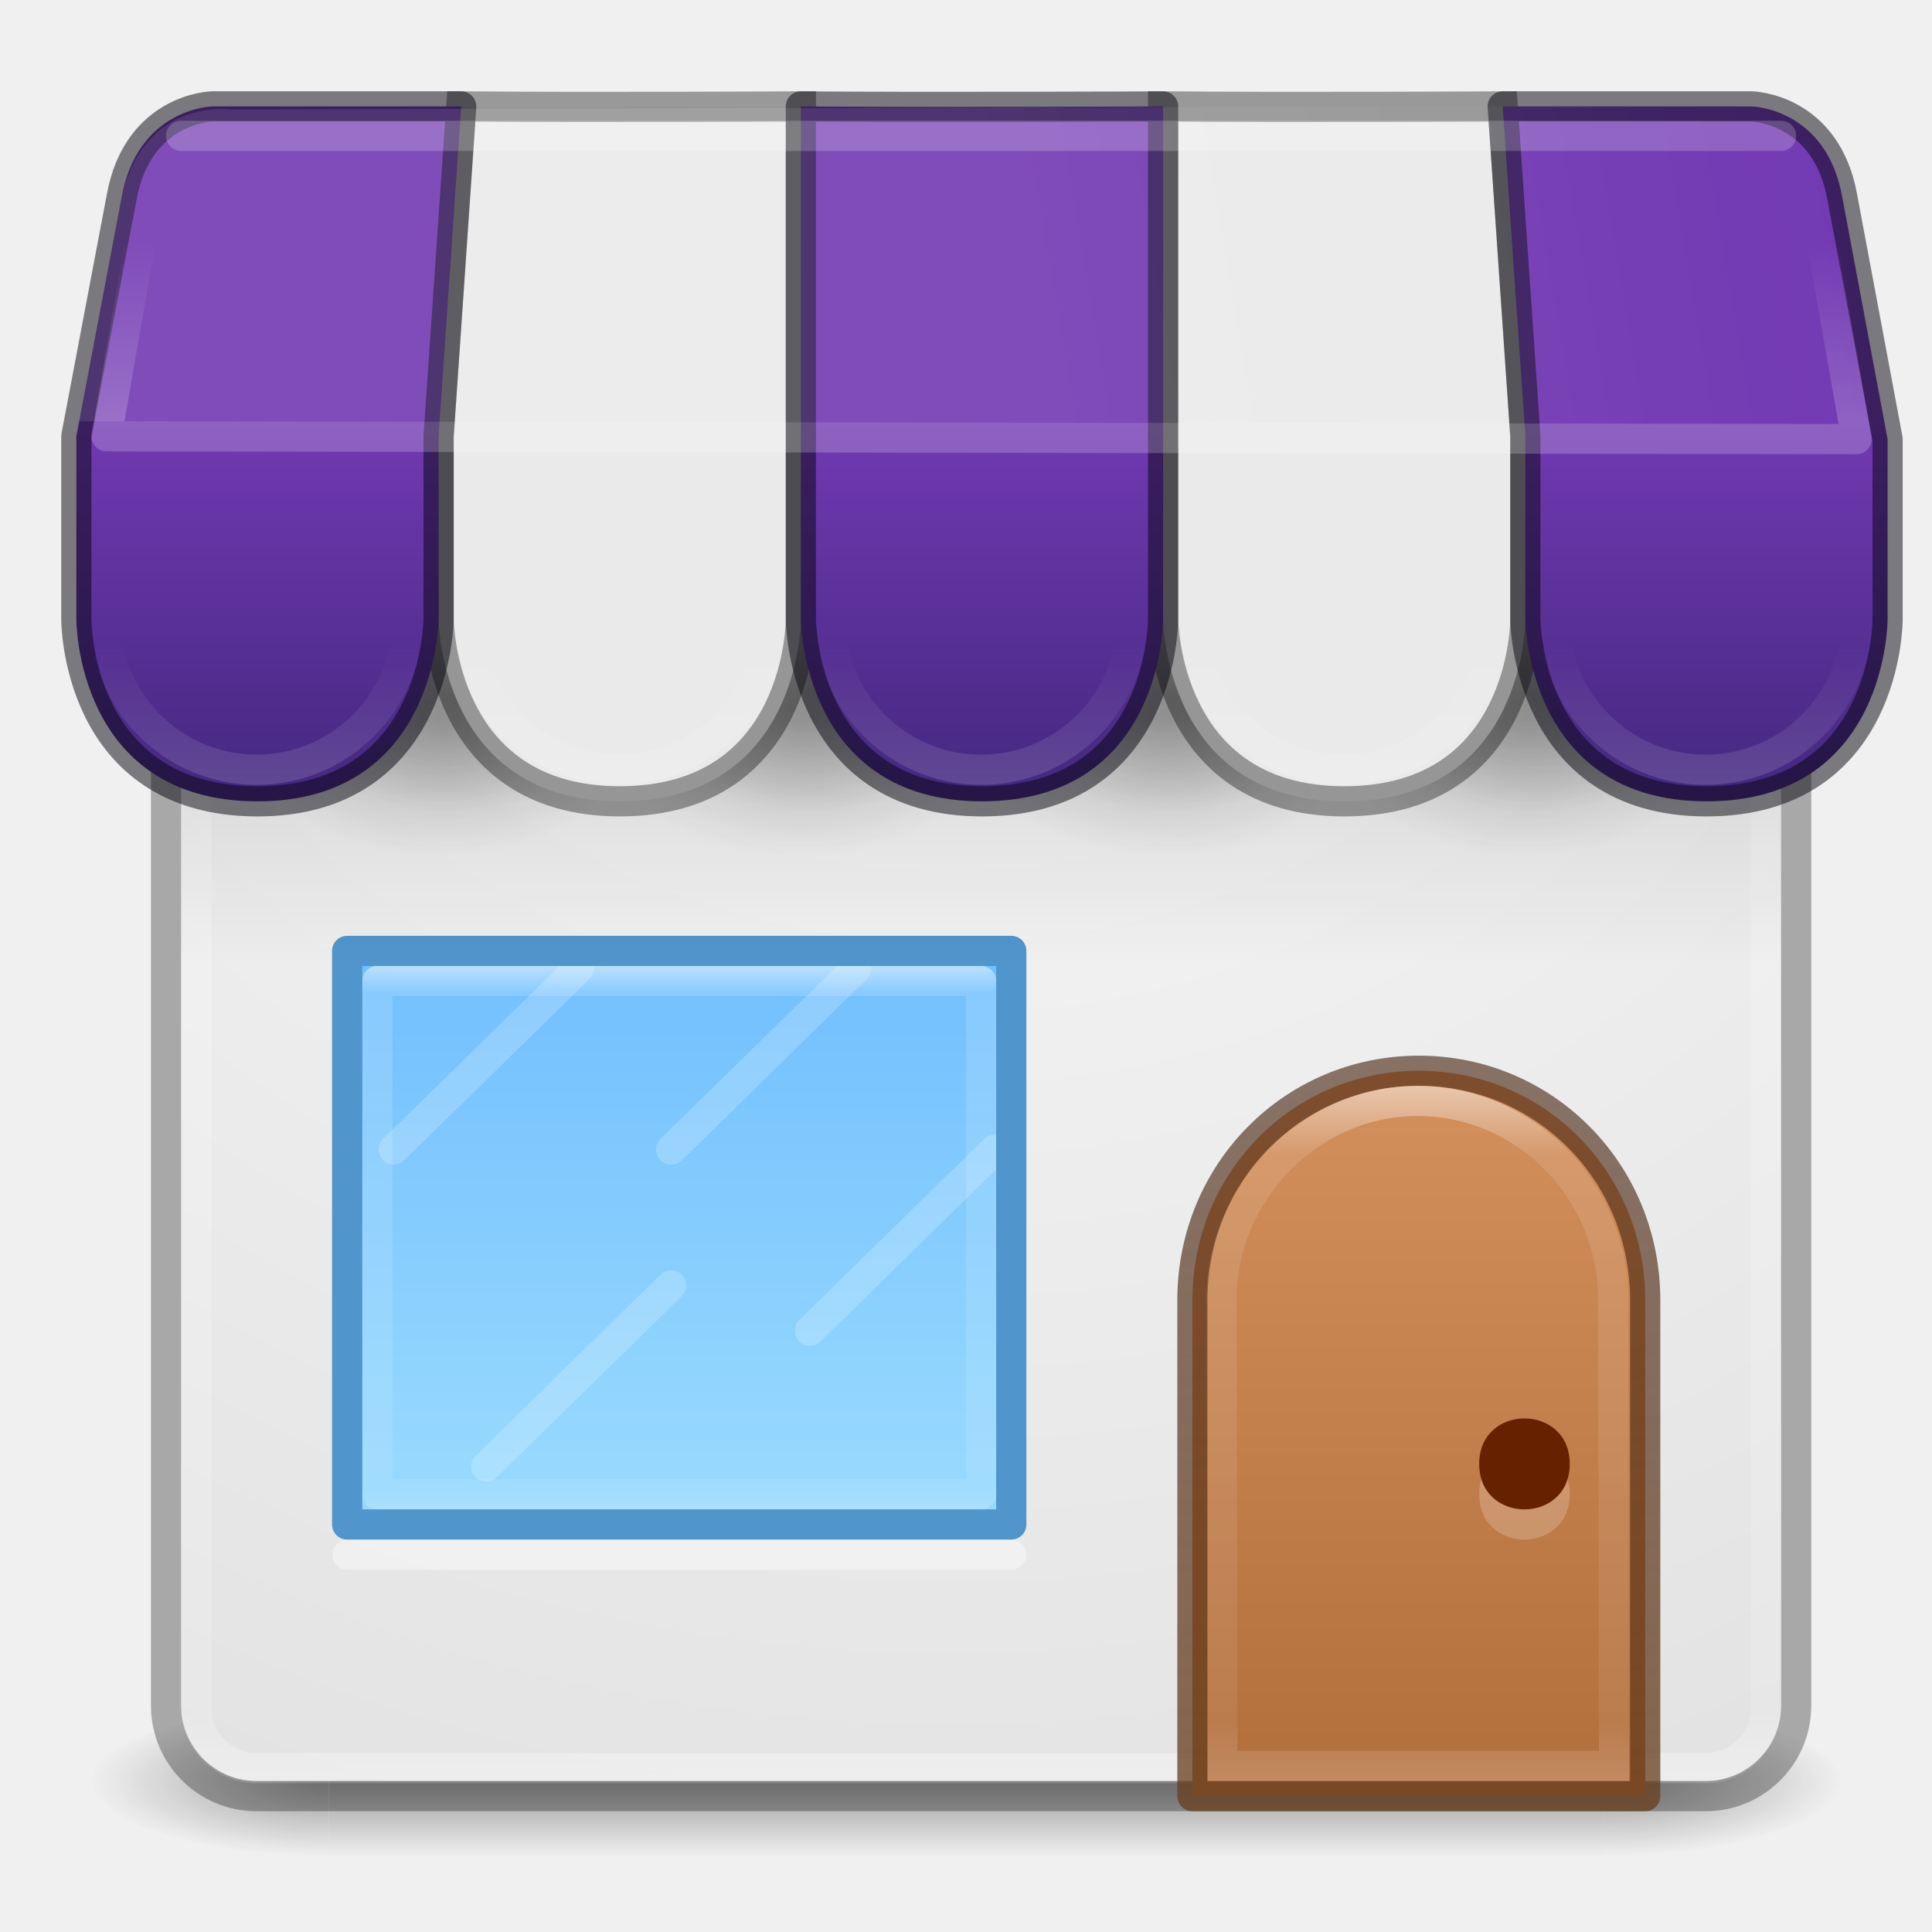
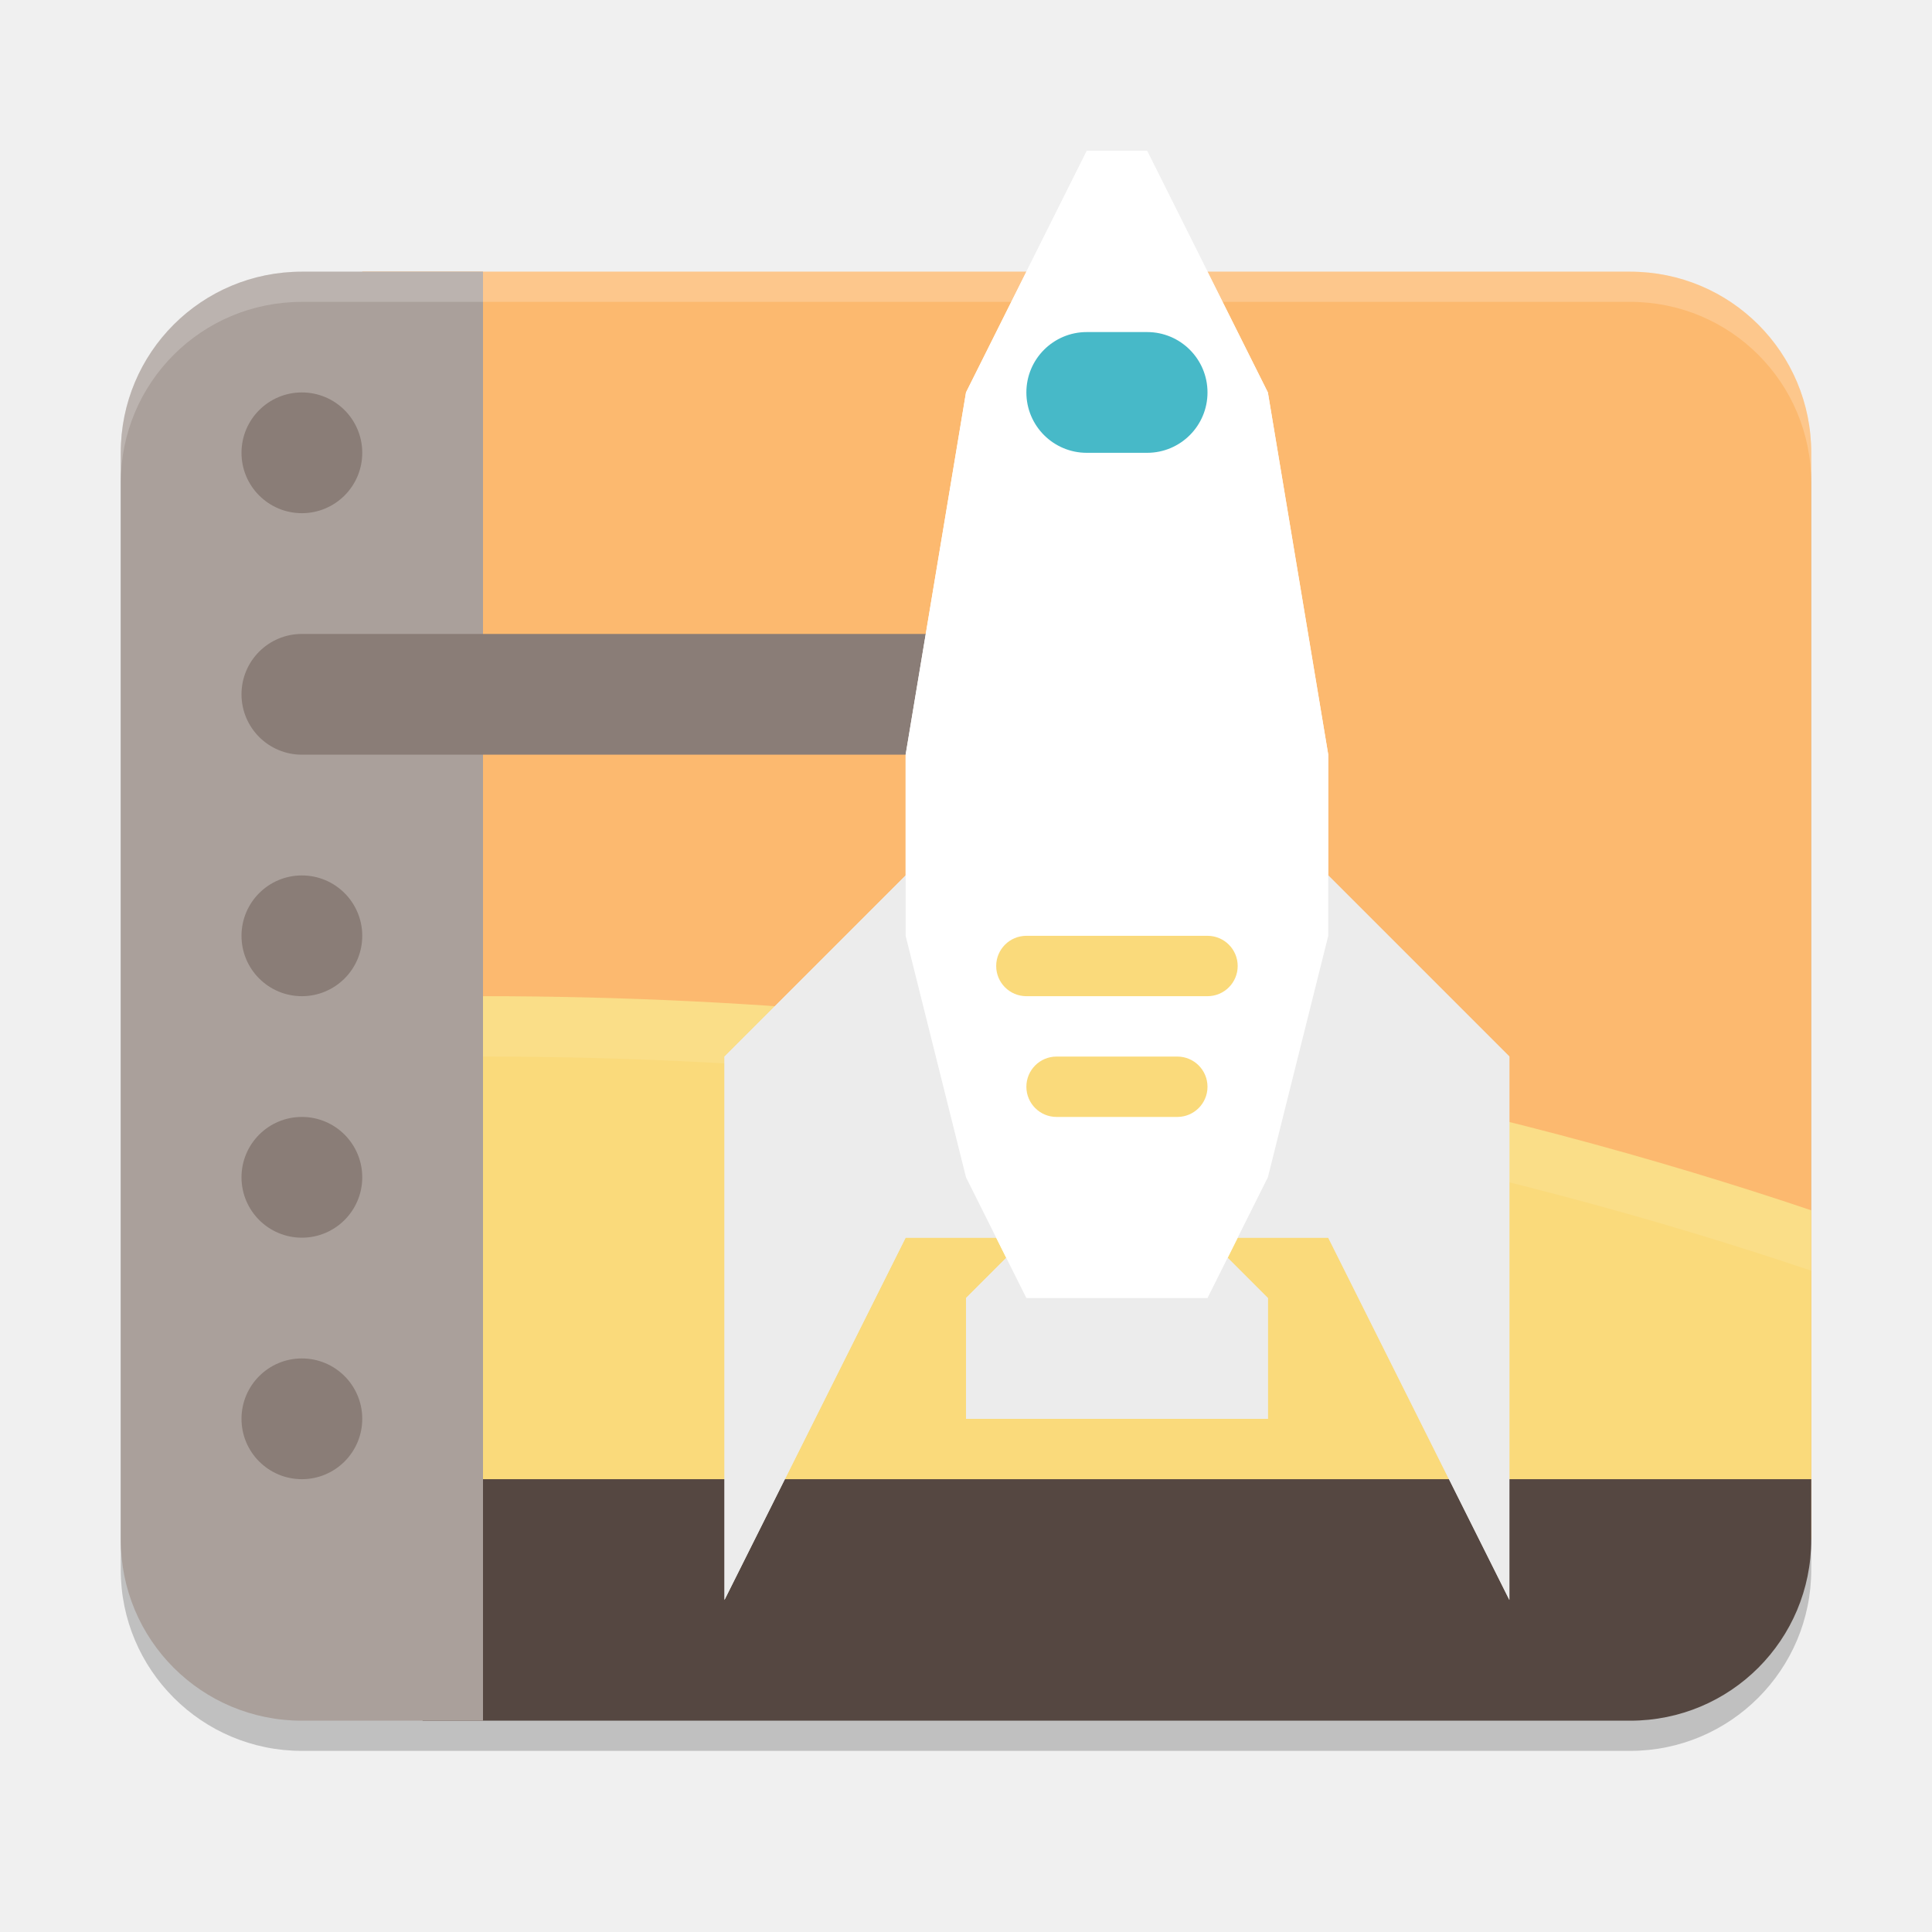
<svg xmlns="http://www.w3.org/2000/svg" xmlns:xlink="http://www.w3.org/1999/xlink" id="svg4389" height="64" width="64" version="1.1">
  <defs id="defs4391">
    <linearGradient id="linearGradient946">
      <stop style="stop-color:#452981;stop-opacity:1;" offset="0" id="stop940" />
      <stop id="stop942" offset="0.545" style="stop-color:#7239b3;stop-opacity:1" />
      <stop style="stop-color:#7239b3;stop-opacity:1" offset="1" id="stop944" />
    </linearGradient>
    <linearGradient id="linearGradient8775">
      <stop id="stop8777" offset="0" />
      <stop id="stop8779" stop-opacity="0" offset="1" />
    </linearGradient>
    <linearGradient id="linearGradient3688-166-749">
      <stop id="stop2883" stop-color="#181818" offset="0" />
      <stop id="stop2885" stop-color="#181818" stop-opacity="0" offset="1" />
    </linearGradient>
    <linearGradient id="linearGradient6572-9-1" y2="230.24" gradientUnits="userSpaceOnUse" x2="633.31" gradientTransform="matrix(6.0005,0,0,6.0034,-3752.2,-1323.2)" y1="226.4" x1="633.31">
      <stop id="stop6094" stop-color="#fff" offset="0" />
      <stop id="stop6096" stop-color="#fff" stop-opacity=".235" offset=".1" />
      <stop id="stop6098" stop-color="#fff" stop-opacity=".157" offset=".918" />
      <stop id="stop6100" stop-color="#fff" stop-opacity=".392" offset="1" />
    </linearGradient>
    <linearGradient id="linearGradient5610-3-8" y2="10" gradientUnits="userSpaceOnUse" x2="8" gradientTransform="matrix(5,0,0,5.1216,6.9999,-14.763)" y1="15" x1="8">
      <stop id="stop5606-8-2" stop-color="#ae6a37" offset="0" />
      <stop id="stop5608-5-0" stop-color="#d28e5b" offset="1" />
    </linearGradient>
    <linearGradient id="linearGradient5618-5-7" y2="15" gradientUnits="userSpaceOnUse" x2="9" gradientTransform="matrix(5,0,0,5.1216,6.9999,-14.763)" y1="10" x1="9">
      <stop id="stop5614-2-5" stop-color="#492714" stop-opacity=".625" offset="0" />
      <stop id="stop5616-0-2" stop-color="#6a3f1f" stop-opacity=".77" offset="1" />
    </linearGradient>
    <linearGradient id="linearGradient8537" y2="34" gradientUnits="userSpaceOnUse" x2="23" gradientTransform="matrix(0,1.5455,-1.6154,0,76.923,14.727)" y1="34" x1="11">
      <stop id="stop3926-9-4-9-6" stop-color="#fff" offset="0" />
      <stop id="stop3928-9-8-6-5" stop-color="#fff" stop-opacity=".235" offset=".063" />
      <stop id="stop3930-3-5-1-7" stop-color="#fff" stop-opacity=".157" offset=".951" />
      <stop id="stop3932-8-0-4-8" stop-color="#fff" stop-opacity=".392" offset="1" />
    </linearGradient>
    <radialGradient id="radialGradient8781" xlink:href="#linearGradient8775" gradientUnits="userSpaceOnUse" cy="20" cx="12.5" gradientTransform="matrix(1,0,0,0.66667,0,6.6667)" r="4.5" />
    <radialGradient id="radialGradient8785" xlink:href="#linearGradient8775" gradientUnits="userSpaceOnUse" cy="20" cx="12.5" gradientTransform="matrix(0.83333,0,0,0.55556,2.3333,8.3889)" r="4.5" />
    <radialGradient id="radialGradient8797" xlink:href="#linearGradient8775" gradientUnits="userSpaceOnUse" cy="20" cx="12.5" gradientTransform="matrix(1,0,0,0.66667,8,6.6667)" r="4.5" />
    <radialGradient id="radialGradient8799" xlink:href="#linearGradient8775" gradientUnits="userSpaceOnUse" cy="20" cx="12.5" gradientTransform="matrix(0.83333,0,0,0.55556,10.333,8.3889)" r="4.5" />
    <radialGradient id="radialGradient8807" xlink:href="#linearGradient8775" gradientUnits="userSpaceOnUse" cy="20" cx="12.5" gradientTransform="matrix(1,0,0,0.66667,16,6.6667)" r="4.5" />
    <radialGradient id="radialGradient8809" xlink:href="#linearGradient8775" gradientUnits="userSpaceOnUse" cy="20" cx="12.5" gradientTransform="matrix(0.83333,0,0,0.55556,18.333,8.3889)" r="4.5" />
    <radialGradient id="radialGradient8817" xlink:href="#linearGradient8775" gradientUnits="userSpaceOnUse" cy="20" cx="12.5" gradientTransform="matrix(1,0,0,0.66667,24,6.6667)" r="4.5" />
    <radialGradient id="radialGradient8819" xlink:href="#linearGradient8775" gradientUnits="userSpaceOnUse" cy="20" cx="12.5" gradientTransform="matrix(0.83333,0,0,0.55556,26.333,8.3889)" r="4.5" />
    <linearGradient id="linearGradient8827" y2="38" gradientUnits="userSpaceOnUse" x2="20" gradientTransform="matrix(1.5333,0,0,1.4615,-4.0667,-7.2308)" y1="27" x1="20">
      <stop style="stop-color:#64baff;stop-opacity:1" id="stop8823" stop-color="#6db0de" offset="0" />
      <stop style="stop-color:#8cd5ff;stop-opacity:1" id="stop8825" stop-color="#a4cae4" offset="1" />
    </linearGradient>
    <linearGradient id="linearGradient3647" y2="43" gradientUnits="userSpaceOnUse" x2="24" gradientTransform="matrix(1.4054,0,0,1.3243,-1.2297,2.2875)" y1="5" x1="24">
      <stop id="stop3926-3" stop-color="#fff" offset="0" />
      <stop id="stop3928-91" stop-color="#fff" stop-opacity=".235" offset=".063" />
      <stop id="stop3930-6" stop-color="#fff" stop-opacity=".157" offset=".951" />
      <stop id="stop3932-6" stop-color="#fff" stop-opacity=".392" offset="1" />
    </linearGradient>
    <radialGradient id="radialGradient3651" gradientUnits="userSpaceOnUse" cy="4.342" cx="32" gradientTransform="matrix(1.0239e-8,2.1392,-2.3523,0,41.714,-59.598)" r="27.5">
      <stop id="stop4634-68-8-0-2-9-1" stop-color="#fafafa" offset="0" />
      <stop id="stop4636-8-21-7-1-4-9" stop-color="#e1e1e1" offset="1" />
    </radialGradient>
    <radialGradient id="radialGradient3337-2-2-5" xlink:href="#linearGradient3688-166-749" gradientUnits="userSpaceOnUse" cy="43.5" cx="4.993" gradientTransform="matrix(2.0038,0,0,1.4,26.721,-17.4)" r="2.5" />
    <radialGradient id="radialGradient3339-1-4-1" xlink:href="#linearGradient3688-166-749" gradientUnits="userSpaceOnUse" cy="43.5" cx="4.993" gradientTransform="matrix(2.0038,0,0,1.4,-20.012,-104.4)" r="2.5" />
    <linearGradient id="linearGradient13984-1" y2="39.999" gradientUnits="userSpaceOnUse" x2="25.058" gradientTransform="matrix(0.95477,0,0,1,0.45229,0)" y1="47.028" x1="25.058">
      <stop id="stop2895" stop-color="#181818" stop-opacity="0" offset="0" />
      <stop id="stop2897" stop-color="#181818" offset=".5" />
      <stop id="stop2899" stop-color="#181818" stop-opacity="0" offset="1" />
    </linearGradient>
    <linearGradient id="linearGradient38386" y2="33" gradientUnits="userSpaceOnUse" x2="32" gradientTransform="matrix(0.96364,0,0,1,1.1818,-1)" y1="18" x1="32">
      <stop id="stop38382" offset="0" />
      <stop id="stop38384" stop-opacity="0" offset="1" />
    </linearGradient>
    <linearGradient id="linearGradient38426" y2="18" gradientUnits="userSpaceOnUse" x2="9" gradientTransform="matrix(1.1113 0 0 1.1062 -.96614 -1.5896)" y1="21" x1="9">
      <stop id="stop8426" stop-color="#fff" offset="0" />
      <stop id="stop8428" stop-color="#fff" stop-opacity="0" offset="1" />
    </linearGradient>
    <linearGradient id="linearGradient38458" y2="8" gradientUnits="userSpaceOnUse" x2="33" y1="14" x1="33">
      <stop id="stop38454" stop-color="#fff" offset="0" />
      <stop id="stop38456" stop-color="#fff" stop-opacity="0" offset="1" />
    </linearGradient>
    <linearGradient id="linearGradient38466" y2="8.773" gradientUnits="userSpaceOnUse" x2="62.436" y1="13.635" x1="33.807">
      <stop id="stop38462" stop-color="#fff" offset="0" />
      <stop id="stop38464" stop-color="#fff" stop-opacity="0" offset="1" />
    </linearGradient>
    <linearGradient xlink:href="#linearGradient38426" id="linearGradient3440" gradientUnits="userSpaceOnUse" gradientTransform="matrix(1.1113,0,0,1.1062,-0.96614,-1.5896)" x1="9" y1="21" x2="9" y2="18" />
    <linearGradient gradientUnits="userSpaceOnUse" y2="4" x2="8.947" y1="26" x1="8.947" id="linearGradient936" xlink:href="#linearGradient946" />
+     <clipPath clipPathUnits="userSpaceOnUse" id="clipPath1267">
+       <path id="path1269" d="m -276,-164 c 19.944,0 36,16.056 36,36 v 20 290 20 c 0,19.944 -16.056,36 -36,36 h -376 c -19.944,0 -36,-16.056 -36,-36 v -20 -290 -20 c 0,-19.944 16.056,-36 36,-36 z" style="fill:#4a148c;fill-opacity:1;stroke:none" />
+     </clipPath>
  </defs>
-   <g style="opacity:0.4" transform="matrix(1.579,0,0,0.71429,-4.8948,27.929)" id="g3712-8-2-4-4">
-     <rect style="fill:url(#radialGradient3337-2-2-5)" x="36.733" y="40" width="5" height="7" id="rect2801-5-5-7-9" />
-     <rect style="fill:url(#radialGradient3339-1-4-1)" x="-10" y="-47" width="5" height="7" transform="scale(-1,-1)" id="rect3696-3-0-3-7" />
-     <rect style="fill:url(#linearGradient13984-1)" x="10" y="40" width="26.734" height="7" id="rect3700-5-6-8-4" />
+   <g id="g1339" transform="matrix(2,0,0,2,-32,-31)">
+     <rect ry="3" rx="3" y="-46" x="-44.5" height="28" width="24" id="rect4390" style="display:inline;opacity:0.2;fill:#000000;fill-opacity:1;stroke:none;enable-background:new" transform="matrix(0,-1,-1,0,0,0)" />
+     <path style="display:inline;fill:#fcb96f;fill-opacity:1;stroke:none;enable-background:new" d="M 22,20 V 41 H 46 V 23 c 0,-1.662 -1.338,-3 -3,-3 z" id="rect4255" />
+     <path style="display:inline;fill:#fada7b;fill-opacity:1;stroke:none;enable-background:new" d="m 24,32 c 9.428,0 17.089,1.889 22,3.547 V 40 H 24 Z" id="path4711" />
+     <path style="display:inline;opacity:0.1;fill:#ffffff;fill-opacity:1;stroke:none;enable-background:new" d="m 24,32 c 9.428,0 17.089,1.889 22,3.547 v 1 C 41.089,34.889 33.428,33 24,33 Z" id="path4718" />
+     <path style="display:inline;fill:#554741;fill-opacity:1;stroke:none;enable-background:new" d="m 23,40 v 1 3 h 20 c 1.662,0 3,-1.338 3,-3 v -1 z" id="path1020" />
+     <path style="display:inline;fill:#aaa09b;fill-opacity:1;stroke:none;enable-background:new" d="m 21,20 c -1.662,0 -3,1.338 -3,3 v 12 6 c 0,1.662 1.338,3 3,3 h 3 V 41 35 20 Z" id="path1025" />
+     <path style="display:inline;opacity:0.2;fill:#ffffff;fill-opacity:1;stroke:none;enable-background:new" d="m 21,20 c -1.662,0 -3,1.338 -3,3 v 0.5 c 0,-1.662 1.338,-3 3,-3 h 22 c 1.662,0 3,1.338 3,3 V 23 c 0,-1.662 -1.338,-3 -3,-3 z" id="rect4430" />
+     <rect style="display:inline;fill:#8a7d77;fill-opacity:1;stroke:none;stroke-width:1.303;stroke-linecap:round;stroke-linejoin:miter;stroke-miterlimit:10;stroke-dasharray:none;stroke-dashoffset:0;stroke-opacity:1;enable-background:new" id="rect1053" width="14" height="2" x="-34" y="26" transform="scale(-1,1)" ry="1" />
+     <rect y="30" x="20" height="2" width="2" id="rect1055" style="display:inline;fill:#8a7d77;fill-opacity:1;stroke:none;stroke-width:0.492;stroke-linecap:round;stroke-linejoin:miter;stroke-miterlimit:10;stroke-dasharray:none;stroke-dashoffset:0;stroke-opacity:1;enable-background:new" ry="1" />
+     <rect style="display:inline;fill:#8a7d77;fill-opacity:1;stroke:none;stroke-width:0.492;stroke-linecap:round;stroke-linejoin:miter;stroke-miterlimit:10;stroke-dasharray:none;stroke-dashoffset:0;stroke-opacity:1;enable-background:new" id="rect1057" width="2" height="2" x="20" y="34" ry="1" />
+     <rect y="38" x="20" height="2" width="2" id="rect1059" style="display:inline;fill:#8a7d77;fill-opacity:1;stroke:none;stroke-width:0.492;stroke-linecap:round;stroke-linejoin:miter;stroke-miterlimit:10;stroke-dasharray:none;stroke-dashoffset:0;stroke-opacity:1;enable-background:new" ry="1" />
+     <rect style="display:inline;fill:#8a7d77;fill-opacity:1;stroke:none;stroke-width:0.492;stroke-linecap:round;stroke-linejoin:miter;stroke-miterlimit:10;stroke-dasharray:none;stroke-dashoffset:0;stroke-opacity:1;enable-background:new" id="rect1061" width="2" height="2" x="20" y="22" ry="1" />
+     <g id="g1101" style="display:inline;enable-background:new" transform="translate(-80,-236)">
+       <path id="path1072" d="m 108,278 v -9 l 3,-3 h 7 l 3,3 v 9 l -3,-6 h -7 z" style="fill:#ececec;fill-opacity:1;fill-rule:evenodd;stroke:none;stroke-width:1px;stroke-linecap:butt;stroke-linejoin:miter;stroke-opacity:1" />
+       <path id="path1078" d="m 113,272 -1,1 v 2 h 5 v -2 l -1,-1 z" style="fill:#ececec;fill-opacity:1;fill-rule:evenodd;stroke:none;stroke-width:1px;stroke-linecap:butt;stroke-linejoin:miter;stroke-opacity:1" />
+       <path id="path1074" d="m 113,273 -1,-2 -1,-4 v -3 l 1,-6 2,-4 h 1 l 2,4 1,6 v 3 l -1,4 -1,2 z" style="fill:#ffffff;fill-opacity:1;fill-rule:evenodd;stroke:none;stroke-width:1px;stroke-linecap:butt;stroke-linejoin:miter;stroke-opacity:1" />
+       <rect ry="0.5" y="269" x="113" height="1" width="3" id="rect1063" style="opacity:1;fill:#fada7b;fill-opacity:1;stroke:none;stroke-width:16;stroke-linecap:butt;stroke-linejoin:miter;stroke-miterlimit:4;stroke-dasharray:32, 32;stroke-dashoffset:48;stroke-opacity:1" />
+       <rect style="opacity:1;fill:#fada7b;fill-opacity:1;stroke:none;stroke-width:16;stroke-linecap:butt;stroke-linejoin:miter;stroke-miterlimit:4;stroke-dasharray:32, 32;stroke-dashoffset:48;stroke-opacity:1" id="rect1065" width="4" height="1" x="112.5" y="267" ry="0.5" />
+       <rect ry="1" y="257" x="113" height="2" width="3" id="rect1076" style="opacity:1;fill:#47b9c8;fill-opacity:1;stroke:none;stroke-width:16;stroke-linecap:butt;stroke-linejoin:miter;stroke-miterlimit:4;stroke-dasharray:32, 32;stroke-dashoffset:48;stroke-opacity:1" />
+     </g>
+     <g id="g1686" style="display:inline;enable-background:new" transform="translate(-80,-236)">
+       <path style="fill:#ececec;fill-opacity:1;fill-rule:evenodd;stroke:none;stroke-width:1px;stroke-linecap:butt;stroke-linejoin:miter;stroke-opacity:1" d="m 108,278 v -9 l 3,-3 h 7 l 3,3 v 9 l -3,-6 h -7 z" id="path1674" />
+       <path style="fill:#ececec;fill-opacity:1;fill-rule:evenodd;stroke:none;stroke-width:1px;stroke-linecap:butt;stroke-linejoin:miter;stroke-opacity:1" d="m 113,272 -1,1 v 2 h 5 v -2 l -1,-1 z" id="path1676" />
+       <path style="fill:#ffffff;fill-opacity:1;fill-rule:evenodd;stroke:none;stroke-width:1px;stroke-linecap:butt;stroke-linejoin:miter;stroke-opacity:1" d="m 113,273 -1,-2 -1,-4 v -3 l 1,-6 2,-4 h 1 l 2,4 1,6 v 3 l -1,4 -1,2 z" id="path1678" />
+       <rect style="opacity:1;fill:#fada7b;fill-opacity:1;stroke:none;stroke-width:16;stroke-linecap:butt;stroke-linejoin:miter;stroke-miterlimit:4;stroke-dasharray:32, 32;stroke-dashoffset:48;stroke-opacity:1" id="rect1680" width="3" height="1" x="113" y="269" ry="0.5" />
+       <rect ry="0.5" y="267" x="112.5" height="1" width="4" id="rect1682" style="opacity:1;fill:#fada7b;fill-opacity:1;stroke:none;stroke-width:16;stroke-linecap:butt;stroke-linejoin:miter;stroke-miterlimit:4;stroke-dasharray:32, 32;stroke-dashoffset:48;stroke-opacity:1" />
+       <rect style="opacity:1;fill:#47b9c8;fill-opacity:1;stroke:none;stroke-width:16;stroke-linecap:butt;stroke-linejoin:miter;stroke-miterlimit:4;stroke-dasharray:32, 32;stroke-dashoffset:48;stroke-opacity:1" id="rect1684" width="3" height="2" x="113" y="257" ry="1" />
+     </g>
  </g>
-   <path d="m 8.51,9 c -1.385,0 -2.5,1.115 -2.5,2.5 l 0,45 c 0,1.385 1.115,2.5 2.5,2.5 l 47.98,0 c 1.385,0 2.5,-1.115 2.5,-2.5 l 0,-45 c 0,-1.385 -1.115,-2.5 -2.5,-2.5 z m 2.99,22.5 22,0 0,19 -22,-10e-7 z" style="color:#000000;fill:url(#radialGradient3651)" id="rect5505-21-3-8-5-2" />
-   <rect style="fill:none;stroke:url(#linearGradient3647);stroke-linecap:round;stroke-linejoin:round" x="6.5" y="9.571" width="52" height="49" ry="2" rx="2" id="rect6741-5-0-2-3" />
-   <rect x="5.5" y="8.5" width="54" height="51" ry="3" rx="3" style="color:#000000;opacity:0.3;fill:none;stroke:#000000" id="rect5505-21-3-8-9-1-1" />
-   <path d="m 11.5,31.5 22,0 0,19 -22,0 z" style="color:#000000;opacity:0.9;isolation:auto;mix-blend-mode:normal;solid-color:#000000;fill:url(#linearGradient8827);fill-rule:evenodd;color-rendering:auto;image-rendering:auto;shape-rendering:auto" id="rect8516" />
-   <path style="opacity:0.2;fill:none;stroke:#ffffff;stroke-width:1px;stroke-linecap:round" d="m 13.04,38.081 6.128,-6" id="path8523" />
-   <path style="opacity:0.2;fill:none;stroke:#ffffff;stroke-width:1px;stroke-linecap:round" d="m 16.104,48.581 6.128,-6" id="path8525" />
-   <path style="opacity:0.2;fill:none;stroke:#ffffff;stroke-width:1px;stroke-linecap:round" d="m 22.233,38.081 6.128,-6" id="path8527" />
-   <path d="m 47,35.47 c -4.155,0 -7.5,3.349 -7.5,7.605 l 0,16.424 15,0 0,-16.424 C 54.5,38.819 51.155,35.47 47,35.47 Z" style="color:#000000;fill:url(#linearGradient5610-3-8);stroke:url(#linearGradient5618-5-7);stroke-linejoin:round" id="rect5583-1" />
-   <path d="m 46.954,36.47 c -3.593,0 -6.492,3.081 -6.485,6.55 l 0.029,15.48 12.97,0 -0.029,-15.48 c -0.007,-3.563 -2.892,-6.55 -6.485,-6.55 z" style="color:#000000;opacity:0.5;fill:none;stroke:url(#linearGradient6572-9-1)" id="rect5583-1-7" />
-   <path d="m 52,49.494 c 0,2.009 -3,2.009 -3,0 0,-2.009 3,-2.009 3,0 z" style="color:#000000;opacity:0.2;fill:#ffffff" id="path38348" />
-   <path d="m 52,48.494 c 0,2.009 -3,2.009 -3,0 0,-2.009 3,-2.009 3,0 z" style="color:#000000;fill:#662200" id="path5620-8" />
-   <path d="m 32.5,32.5 0,17 -20,0 0,-17 z" style="color:#000000;isolation:auto;mix-blend-mode:normal;solid-color:#000000;fill:none;stroke:url(#linearGradient8537);stroke-linecap:round;stroke-linejoin:round;stroke-opacity:0.625;color-rendering:auto;image-rendering:auto;shape-rendering:auto" id="rect8529" />
-   <path style="opacity:0.4;fill:none;stroke:#ffffff;stroke-width:1px;stroke-linecap:round" d="m 11.511,51.5 21.986,0" id="path8539" />
-   <path style="opacity:0.2;fill:none;stroke:#ffffff;stroke-width:1px;stroke-linecap:round" d="m 26.829,44.081 6.128,-6" id="path8592" />
-   <path d="m 11.5,31.5 22,0 0,19 -22,0 z" style="color:#000000;isolation:auto;mix-blend-mode:normal;solid-color:#000000;fill:none;stroke:#64baff;stroke-linecap:round;stroke-linejoin:round;color-rendering:auto;image-rendering:auto;shape-rendering:auto" id="path11916" />
-   <rect style="opacity:0.2;fill:url(#linearGradient38386)" x="6" y="16" width="53" height="16" ry="0" rx="0" id="rect38378" />
-   <g style="fill-rule:evenodd;stroke-width:0.665" transform="matrix(1.5,0,0,1.5063,-4.2204,-6.266)" id="g11938">
-     <ellipse cx="28.5" cy="20" ry="3" rx="4.5" style="color:#000000;opacity:0.2;isolation:auto;mix-blend-mode:normal;solid-color:#000000;fill:url(#radialGradient8807);color-rendering:auto;image-rendering:auto;shape-rendering:auto" id="ellipse8803" />
-     <ellipse cx="28.75" cy="19.5" ry="2.5" rx="3.75" style="color:#000000;opacity:0.2;isolation:auto;mix-blend-mode:normal;solid-color:#000000;fill:url(#radialGradient8809);color-rendering:auto;image-rendering:auto;shape-rendering:auto" id="ellipse8805" />
-     <ellipse cx="20.5" cy="20" ry="3" rx="4.5" style="color:#000000;opacity:0.2;isolation:auto;mix-blend-mode:normal;solid-color:#000000;fill:url(#radialGradient8797);color-rendering:auto;image-rendering:auto;shape-rendering:auto" id="ellipse8793" />
-     <ellipse cx="20.75" cy="19.5" ry="2.5" rx="3.75" style="color:#000000;opacity:0.2;isolation:auto;mix-blend-mode:normal;solid-color:#000000;fill:url(#radialGradient8799);color-rendering:auto;image-rendering:auto;shape-rendering:auto" id="ellipse8795" />
-     <ellipse cx="36.5" cy="20" ry="3" rx="4.5" style="color:#000000;opacity:0.2;isolation:auto;mix-blend-mode:normal;solid-color:#000000;fill:url(#radialGradient8817);color-rendering:auto;image-rendering:auto;shape-rendering:auto" id="ellipse8813" />
-     <ellipse cx="36.75" cy="19.5" ry="2.5" rx="3.75" style="color:#000000;opacity:0.2;isolation:auto;mix-blend-mode:normal;solid-color:#000000;fill:url(#radialGradient8819);color-rendering:auto;image-rendering:auto;shape-rendering:auto" id="ellipse8815" />
-     <ellipse cx="12.5" cy="20" ry="3" rx="4.5" style="color:#000000;opacity:0.2;isolation:auto;mix-blend-mode:normal;solid-color:#000000;fill:url(#radialGradient8781);color-rendering:auto;image-rendering:auto;shape-rendering:auto" id="path8763" />
-     <ellipse cx="12.75" cy="19.5" ry="2.5" rx="3.75" style="color:#000000;opacity:0.2;isolation:auto;mix-blend-mode:normal;solid-color:#000000;fill:url(#radialGradient8785);color-rendering:auto;image-rendering:auto;shape-rendering:auto" id="ellipse8783" />
-   </g>
-   <path style="fill:#eaeaea;fill-rule:evenodd;stroke:#000000;stroke-width:1px;stroke-opacity:0.363" d="m 49.78,3.525 0.75,10.928 0,6.061 c 0,0 0.026,6.031 -6,6.031 -5.974,0 -6,-6.031 -6,-6.031 l 0,-16.989 c 4.332,0.039 11.25,0 11.25,0 z" id="path8461" />
-   <path style="fill:#eaeaea;fill-rule:evenodd;stroke:#000000;stroke-width:1px;stroke-opacity:0.363" d="m 26.53,3.525 0,16.989 c 0,0 0.026,6.031 -6,6.031 -5.974,0 -6,-6.031 -6,-6.031 l 0,-6.061 0.75,-10.928 c 4.332,0.039 11.25,0 11.25,0 z" id="path8431" />
-   <path style="fill:url(#linearGradient936);fill-rule:nonzero;stroke:#05020d;stroke-width:1;stroke-opacity:0.498;color:#000000;clip-rule:nonzero;display:inline;overflow:visible;visibility:visible;opacity:1;isolation:auto;mix-blend-mode:normal;color-interpolation:sRGB;color-interpolation-filters:linearRGB;solid-color:#000000;solid-opacity:1;fill-opacity:1;stroke-linecap:round;stroke-linejoin:round;stroke-miterlimit:4;stroke-dasharray:none;stroke-dashoffset:20;filter-blend-mode:normal;filter-gaussianBlur-deviation:0;color-rendering:auto;image-rendering:auto;shape-rendering:auto;text-rendering:auto;enable-background:accumulate" d="M 7.029 3.525 C 7.029 3.525 4.566 3.573 4.029 6.537 L 2.529 14.453 L 2.529 20.514 C 2.529 20.514 2.503 26.545 8.529 26.545 C 14.503 26.545 14.529 20.514 14.529 20.514 L 14.529 14.453 L 15.279 3.525 L 7.029 3.525 z M 26.529 3.525 L 26.529 20.514 C 26.529 20.514 26.555 26.545 32.529 26.545 C 38.556 26.545 38.529 20.514 38.529 20.514 L 38.529 3.525 C 38.529 3.525 30.862 3.564 26.529 3.525 z M 49.779 3.525 L 50.529 14.453 L 50.529 20.514 C 50.529 20.514 50.555 26.545 56.529 26.545 C 62.556 26.545 62.529 20.514 62.529 20.514 L 62.529 14.547 L 61.029 6.537 C 60.498 3.572 58.029 3.525 58.029 3.525 L 49.779 3.525 z " id="path8361" />
-   <g style="stroke-width:0.665" transform="matrix(1.5,0,0,1.5063,-4.2204,-6.266)" id="g11931">
-     <ellipse cx="8.48" cy="17.769" ry="3.319" rx="3.334" style="color:#000000;opacity:0.4;isolation:auto;mix-blend-mode:normal;solid-color:#000000;fill:none;stroke:url(#linearGradient3440);stroke-width:0.665;stroke-linecap:round;stroke-linejoin:round;stroke-opacity:0.392;color-rendering:auto;image-rendering:auto;shape-rendering:auto" id="path8406" />
-     <use x="0" y="0" width="100%" height="100%" transform="translate(8,0)" xlink:href="#path8406" id="use33625" />
-     <use x="0" y="0" width="100%" height="100%" transform="translate(16,0)" xlink:href="#path8406" id="use33627" />
-     <use x="0" y="0" width="100%" height="100%" transform="translate(24,0)" xlink:href="#path8406" id="use33629" />
-     <use x="0" y="0" width="100%" height="100%" transform="translate(32,0)" xlink:href="#path8406" id="use33631" />
-   </g>
-   <path style="opacity:0.1;fill:url(#linearGradient38466);fill-rule:evenodd" d="m 58.125,3.5 -50.5,0.125 c 0,0 -2.846,-0.4 -3.596,2.912 l -1.406,7.416 59.813,0.094 -1.406,-7.51 c -0.438,-2.812 -2.905,-3.037 -2.905,-3.037 z" id="path33633" />
-   <path style="opacity:0.2;fill:none;stroke:url(#linearGradient38458);stroke-width:1px;stroke-linejoin:round" d="M 5,6 3.53,14.453 61.5,14.547 60,6" id="path33635" />
-   <path style="opacity:0.2;fill:none;stroke:#ffffff;stroke-width:1px;stroke-linecap:round" d="m 6,4.5 53,0" id="path38357" />
-   <path id="path3434" style="color:#000000;isolation:auto;mix-blend-mode:normal;solid-color:#000000;fill:none;stroke:#000000;stroke-linecap:round;stroke-linejoin:round;color-rendering:auto;image-rendering:auto;shape-rendering:auto;stroke-opacity:1;opacity:0.2" d="m 11.5,31.5 22,0 0,19 -22,0 z" />
</svg>
